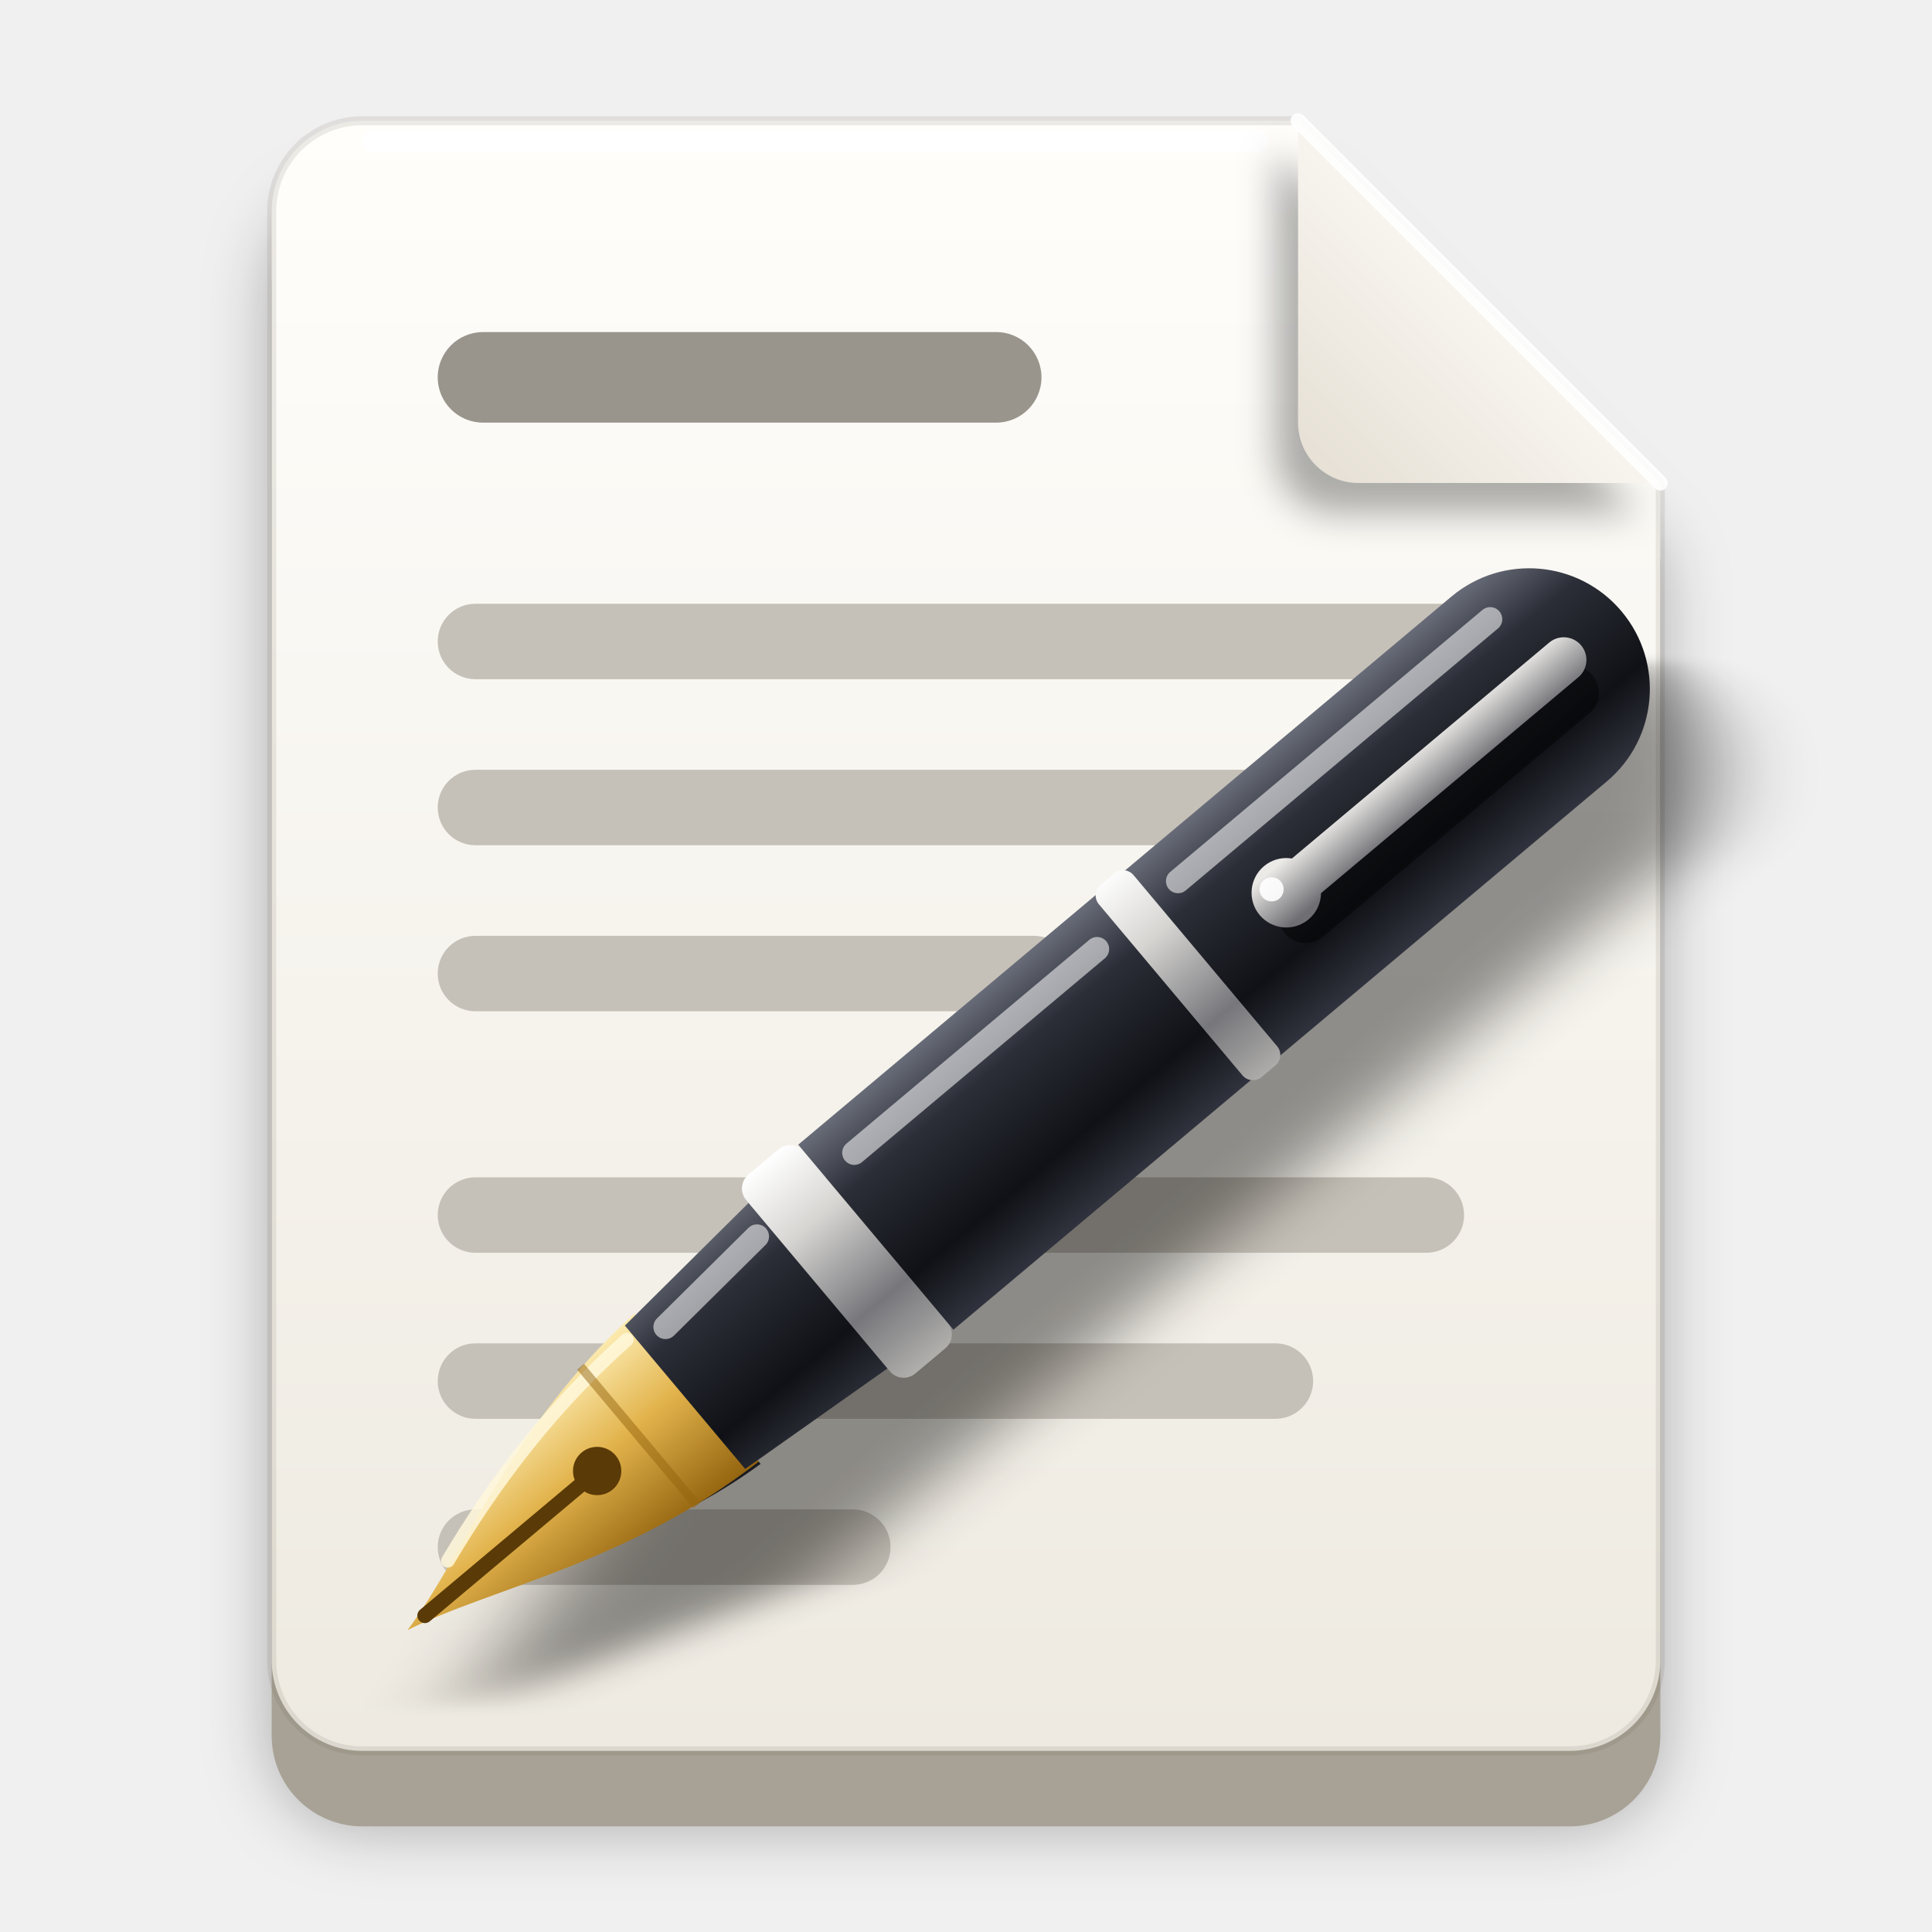
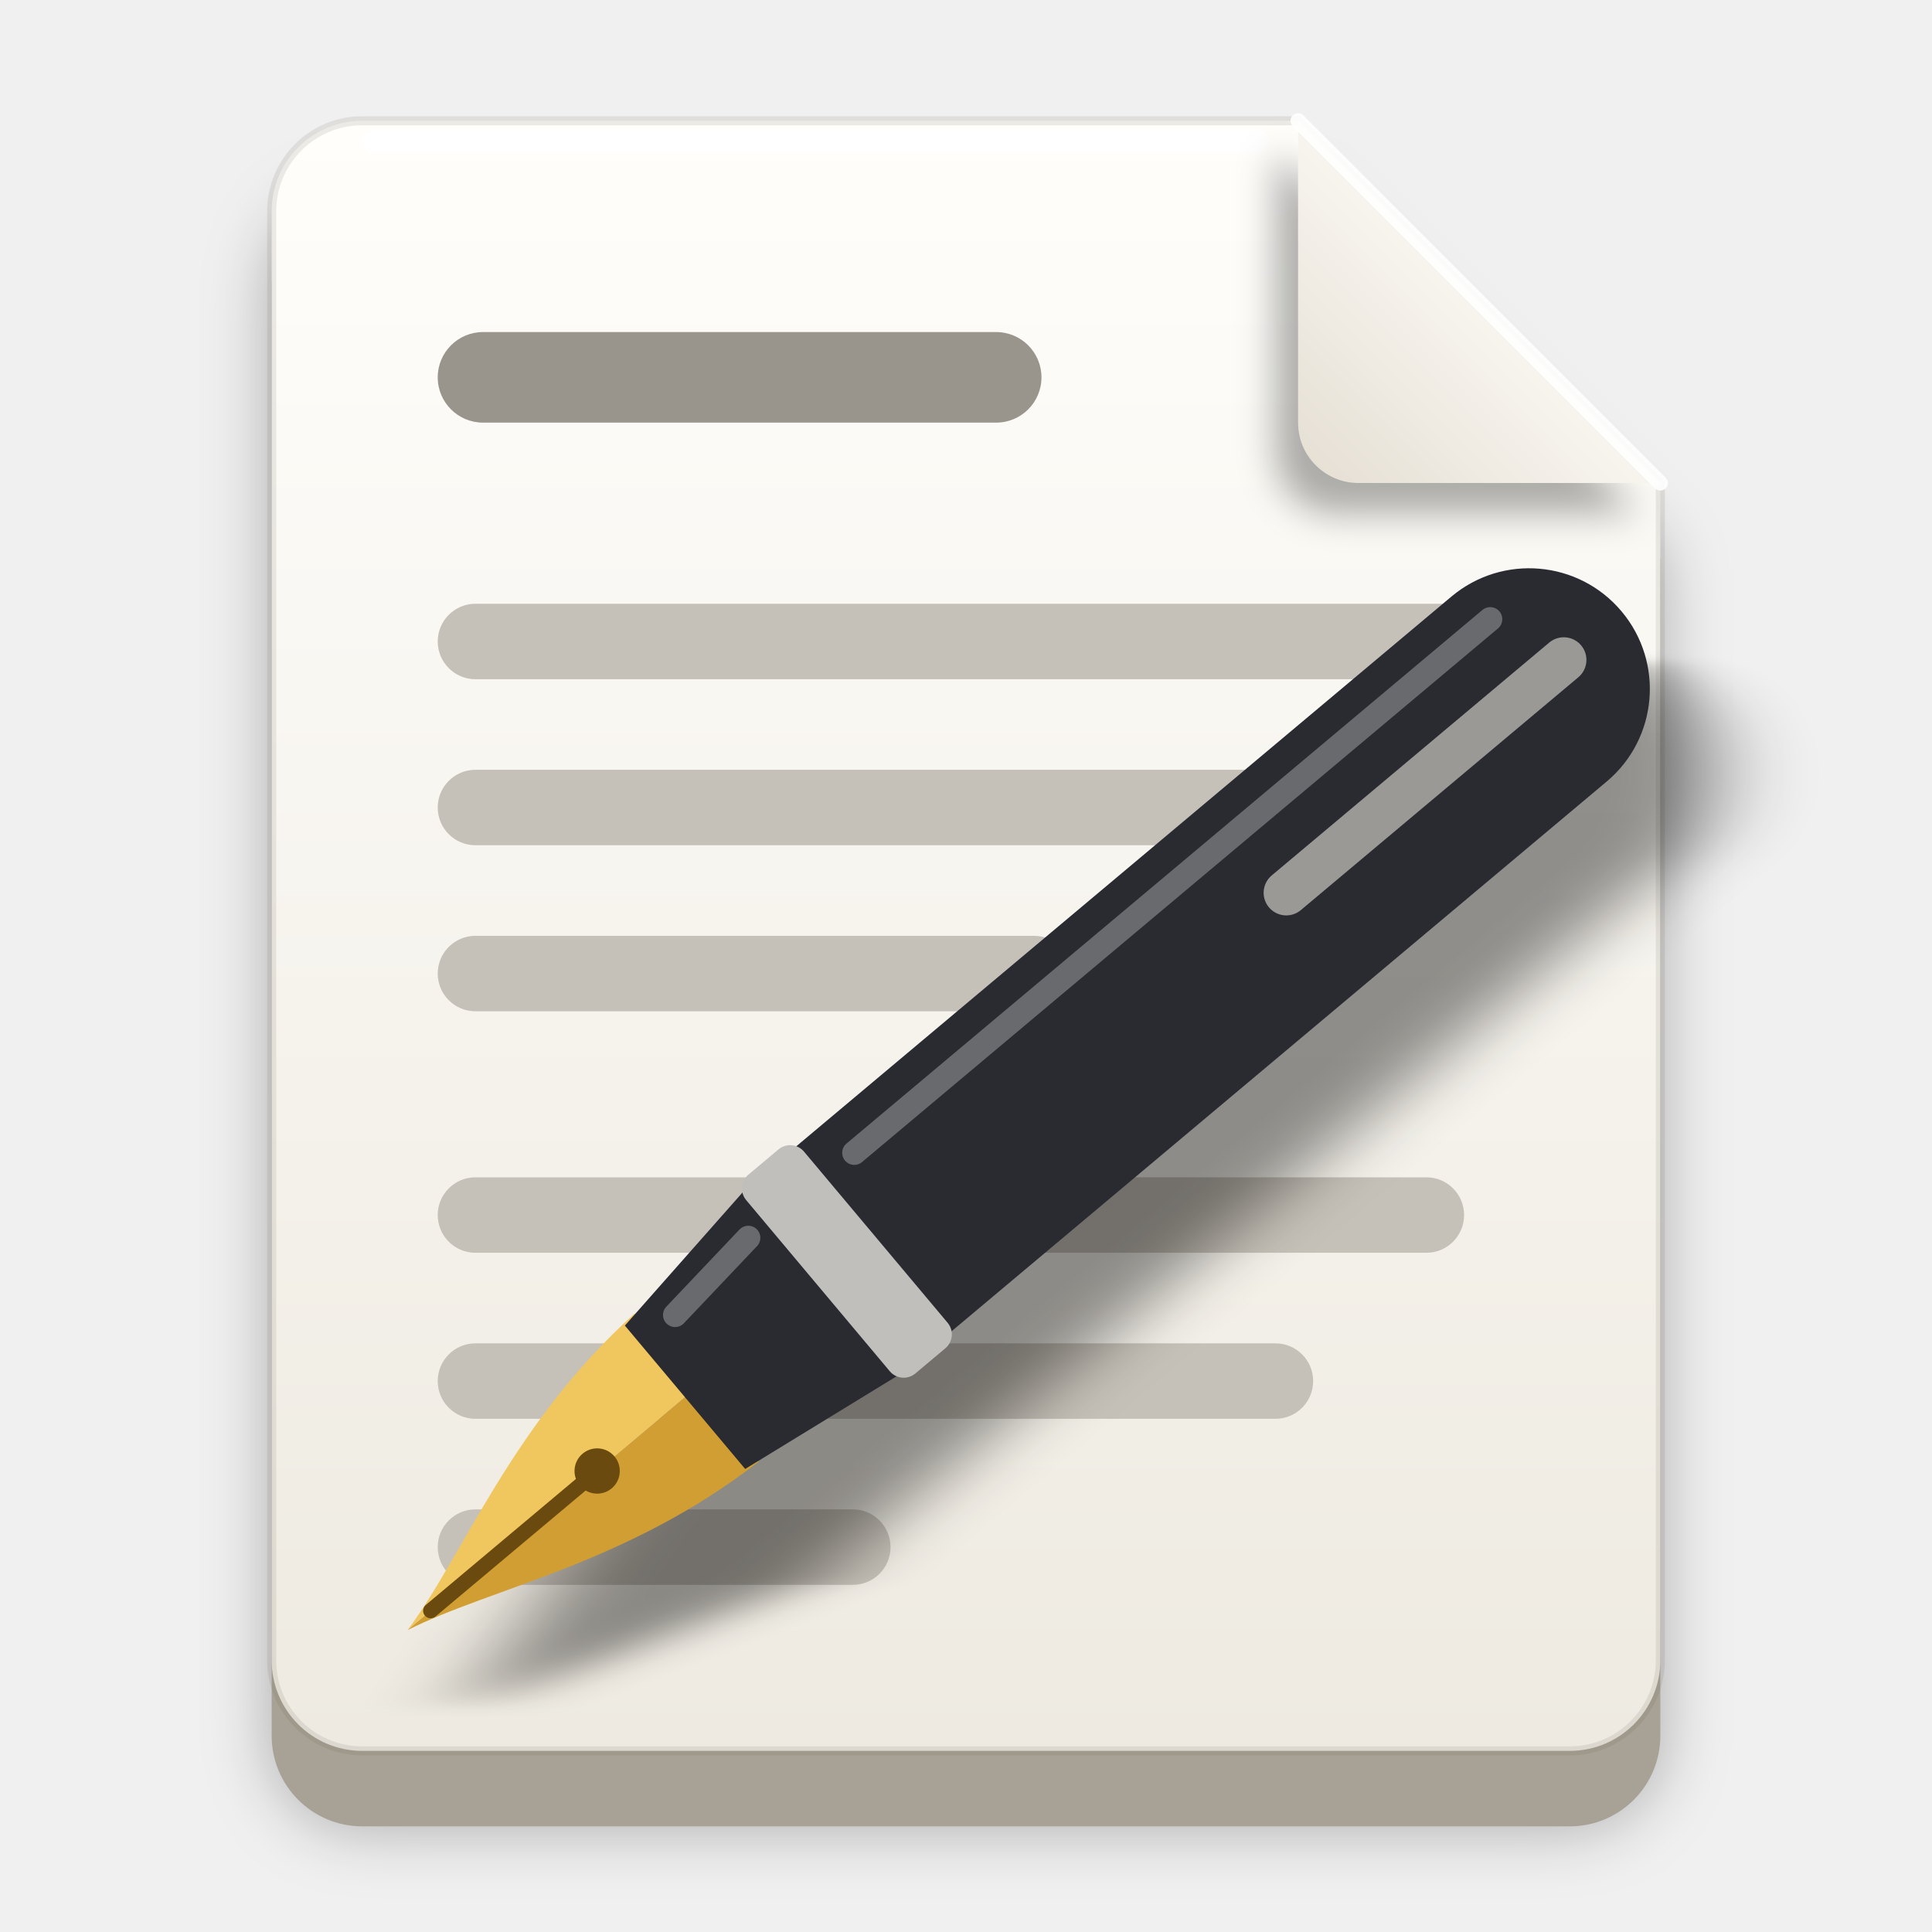
<svg xmlns="http://www.w3.org/2000/svg" height="128px" viewBox="0 0 128 128" width="128px">
  <defs>
    <linearGradient id="te-paper" x1="0" x2="0" y1="0" y2="1">
      <stop offset="0" stop-color="#fffefb" />
      <stop offset="1" stop-color="#eeeae1" />
    </linearGradient>
    <linearGradient id="te-flap" x1="86" x2="100" y1="30" y2="16" gradientUnits="userSpaceOnUse">
      <stop offset="0" stop-color="#e6e0d5" />
      <stop offset="1" stop-color="#fdfbf7" />
-     </linearGradient>
-     <linearGradient id="te-barrel" x1="0" x2="0" y1="-8" y2="8" gradientUnits="userSpaceOnUse">
-       <stop offset="0" stop-color="#686c78" />
-       <stop offset="0.28" stop-color="#2b2e37" />
-       <stop offset="0.72" stop-color="#101116" />
-       <stop offset="1" stop-color="#30333d" />
-     </linearGradient>
-     <linearGradient id="te-metal" x1="0" x2="0" y1="-8.6" y2="8.6" gradientUnits="userSpaceOnUse">
-       <stop offset="0" stop-color="#ffffff" />
-       <stop offset="0.3" stop-color="#d6d5d2" />
-       <stop offset="0.7" stop-color="#77767b" />
-       <stop offset="1" stop-color="#b0afac" />
-     </linearGradient>
-     <linearGradient id="te-clip" x1="0" x2="0" y1="-1.8" y2="1.8" gradientUnits="userSpaceOnUse">
-       <stop offset="0" stop-color="#ebeae7" />
-       <stop offset="1" stop-color="#6f6e73" />
-     </linearGradient>
-     <linearGradient id="te-nib" x1="0" x2="0" y1="-6.4" y2="6.4" gradientUnits="userSpaceOnUse">
-       <stop offset="0" stop-color="#fcebb0" />
-       <stop offset="0.45" stop-color="#e2b34c" />
-       <stop offset="1" stop-color="#94640f" />
    </linearGradient>
    <filter id="te-soft" x="-20" y="-20" width="168" height="168" filterUnits="userSpaceOnUse">
      <feGaussianBlur stdDeviation="2.2" />
    </filter>
    <filter id="te-softer" x="-20" y="-20" width="168" height="168" filterUnits="userSpaceOnUse">
      <feGaussianBlur stdDeviation="1.2" />
    </filter>
  </defs>
  <path d="M24 13h62l24 24v78a6 6 0 0 1-6 6H24a6 6 0 0 1-6-6V19a6 6 0 0 1 6-6z" fill="#000000" filter="url(#te-soft)" opacity="0.3" />
  <path d="M24 13h62l24 24v78a6 6 0 0 1-6 6H24a6 6 0 0 1-6-6V19a6 6 0 0 1 6-6z" fill="#a8a296" />
  <path d="M24 8h62l24 24v78a6 6 0 0 1-6 6H24a6 6 0 0 1-6-6V14a6 6 0 0 1 6-6z" fill="url(#te-paper)" stroke="#5e5446" stroke-opacity="0.12" stroke-width="0.6" />
  <rect fill="#ffffff" height="1.5" opacity="0.9" rx="0.75" width="60" x="24" y="8.6" />
  <path d="M86 8v20a4 4 0 0 0 4 4h20z" fill="#000000" filter="url(#te-softer)" opacity="0.32" transform="translate(-1.5 2)" />
  <path d="M86 8v20a4 4 0 0 0 4 4h20z" fill="url(#te-flap)" />
  <path d="M86 8l24 24" stroke="#ffffff" stroke-linecap="round" stroke-opacity="0.9" stroke-width="1" />
  <rect fill="#9a958c" height="6" rx="3" width="40" x="29" y="22" />
  <g fill="#c6c1b8">
    <rect height="5" rx="2.5" width="70" x="29" y="40" />
    <rect height="5" rx="2.5" width="64" x="29" y="51" />
    <rect height="5" rx="2.5" width="42" x="29" y="62" />
    <rect height="5" rx="2.5" width="68" x="29" y="78" />
    <rect height="5" rx="2.5" width="58" x="29" y="89" />
    <rect height="5" rx="2.5" width="30" x="29" y="100" />
  </g>
  <g filter="url(#te-soft)" opacity="0.42" transform="translate(3.5 5.5) translate(27 108) rotate(-40)">
    <path d="M0 0L24 -6.6H98a7.5 7.5 0 0 1 0 15H24z" fill="#000000" />
  </g>
  <g transform="translate(27 108) rotate(-40)">
-     <path d="M9 1.6C14 4.4 19 6.2 25 6.6V3z" fill="#1b1c21" />
-     <path d="M0 0C6 -1.4 14 -6 25 -6.4V6.4C14 6 6 1.4 0 0z" fill="url(#te-nib)" />
-     <path d="M1.5 0H15" stroke="#5a3a06" stroke-linecap="round" stroke-width="1" />
-     <circle cx="16.4" cy="0" fill="#5a3a06" r="1.6" />
-     <path d="M5 -1.8C11 -3.9 17 -5.2 23.5 -5.4" fill="none" stroke="#fff8dc" stroke-linecap="round" stroke-opacity="0.85" stroke-width="0.9" />
-     <path d="M20 -6V6" stroke="#94640f" stroke-opacity="0.5" stroke-width="0.6" />
-     <path d="M24 -6.2L36 -7.2V7.2L24 6.2z" fill="url(#te-barrel)" />
-     <rect fill="url(#te-metal)" height="17.2" rx="1.2" width="5" x="35.5" y="-8.6" />
-     <path d="M40.5 -8H97a8 8 0 0 1 0 16H40.5z" fill="url(#te-barrel)" />
-     <rect fill="url(#te-metal)" height="16.6" rx="0.9" width="3" x="66" y="-8.3" />
-     <path d="M26 -4.4L34.5 -5.1M43 -5.2H64M71 -5.2H98" stroke="#ffffff" stroke-linecap="round" stroke-opacity="0.55" stroke-width="1.6" />
-     <path d="M76 2H99" stroke="#000000" stroke-linecap="round" stroke-opacity="0.45" stroke-width="3.6" />
-     <path d="M76 0H100" stroke="url(#te-clip)" stroke-linecap="round" stroke-width="3" />
-     <circle cx="76" cy="0" fill="url(#te-clip)" r="2.3" />
-     <circle cx="75.4" cy="-0.8" fill="#ffffff" opacity="0.9" r="0.8" />
+     <path d="M0 0C6 -1.4 14 -6 25 -6.4V0z" fill="#f0c75e" />
+     <path d="M0 0C6 1.4 14 6 25 6.4V0z" fill="#d19e33" />
+     <path d="M2 0H15" stroke="#6b4a10" stroke-linecap="round" stroke-width="1" />
+     <circle cx="16.4" cy="0" fill="#6b4a10" r="1.5" />
+     <path d="M24 -6.2L36 -8H97a8 8 0 0 1 0 16H36L24 6.2z" fill="#2a2b31" />
+     <path d="M27 -4.6L34 -5.4M43 -5.2H98" stroke="#ffffff" stroke-linecap="round" stroke-opacity="0.3" stroke-width="1.6" />
+     <rect fill="#c0bfbc" height="17.2" rx="1.2" width="5" x="35.5" y="-8.6" />
+     <path d="M76 0H100" stroke="#9a9996" stroke-linecap="round" stroke-width="3" />
  </g>
</svg>
